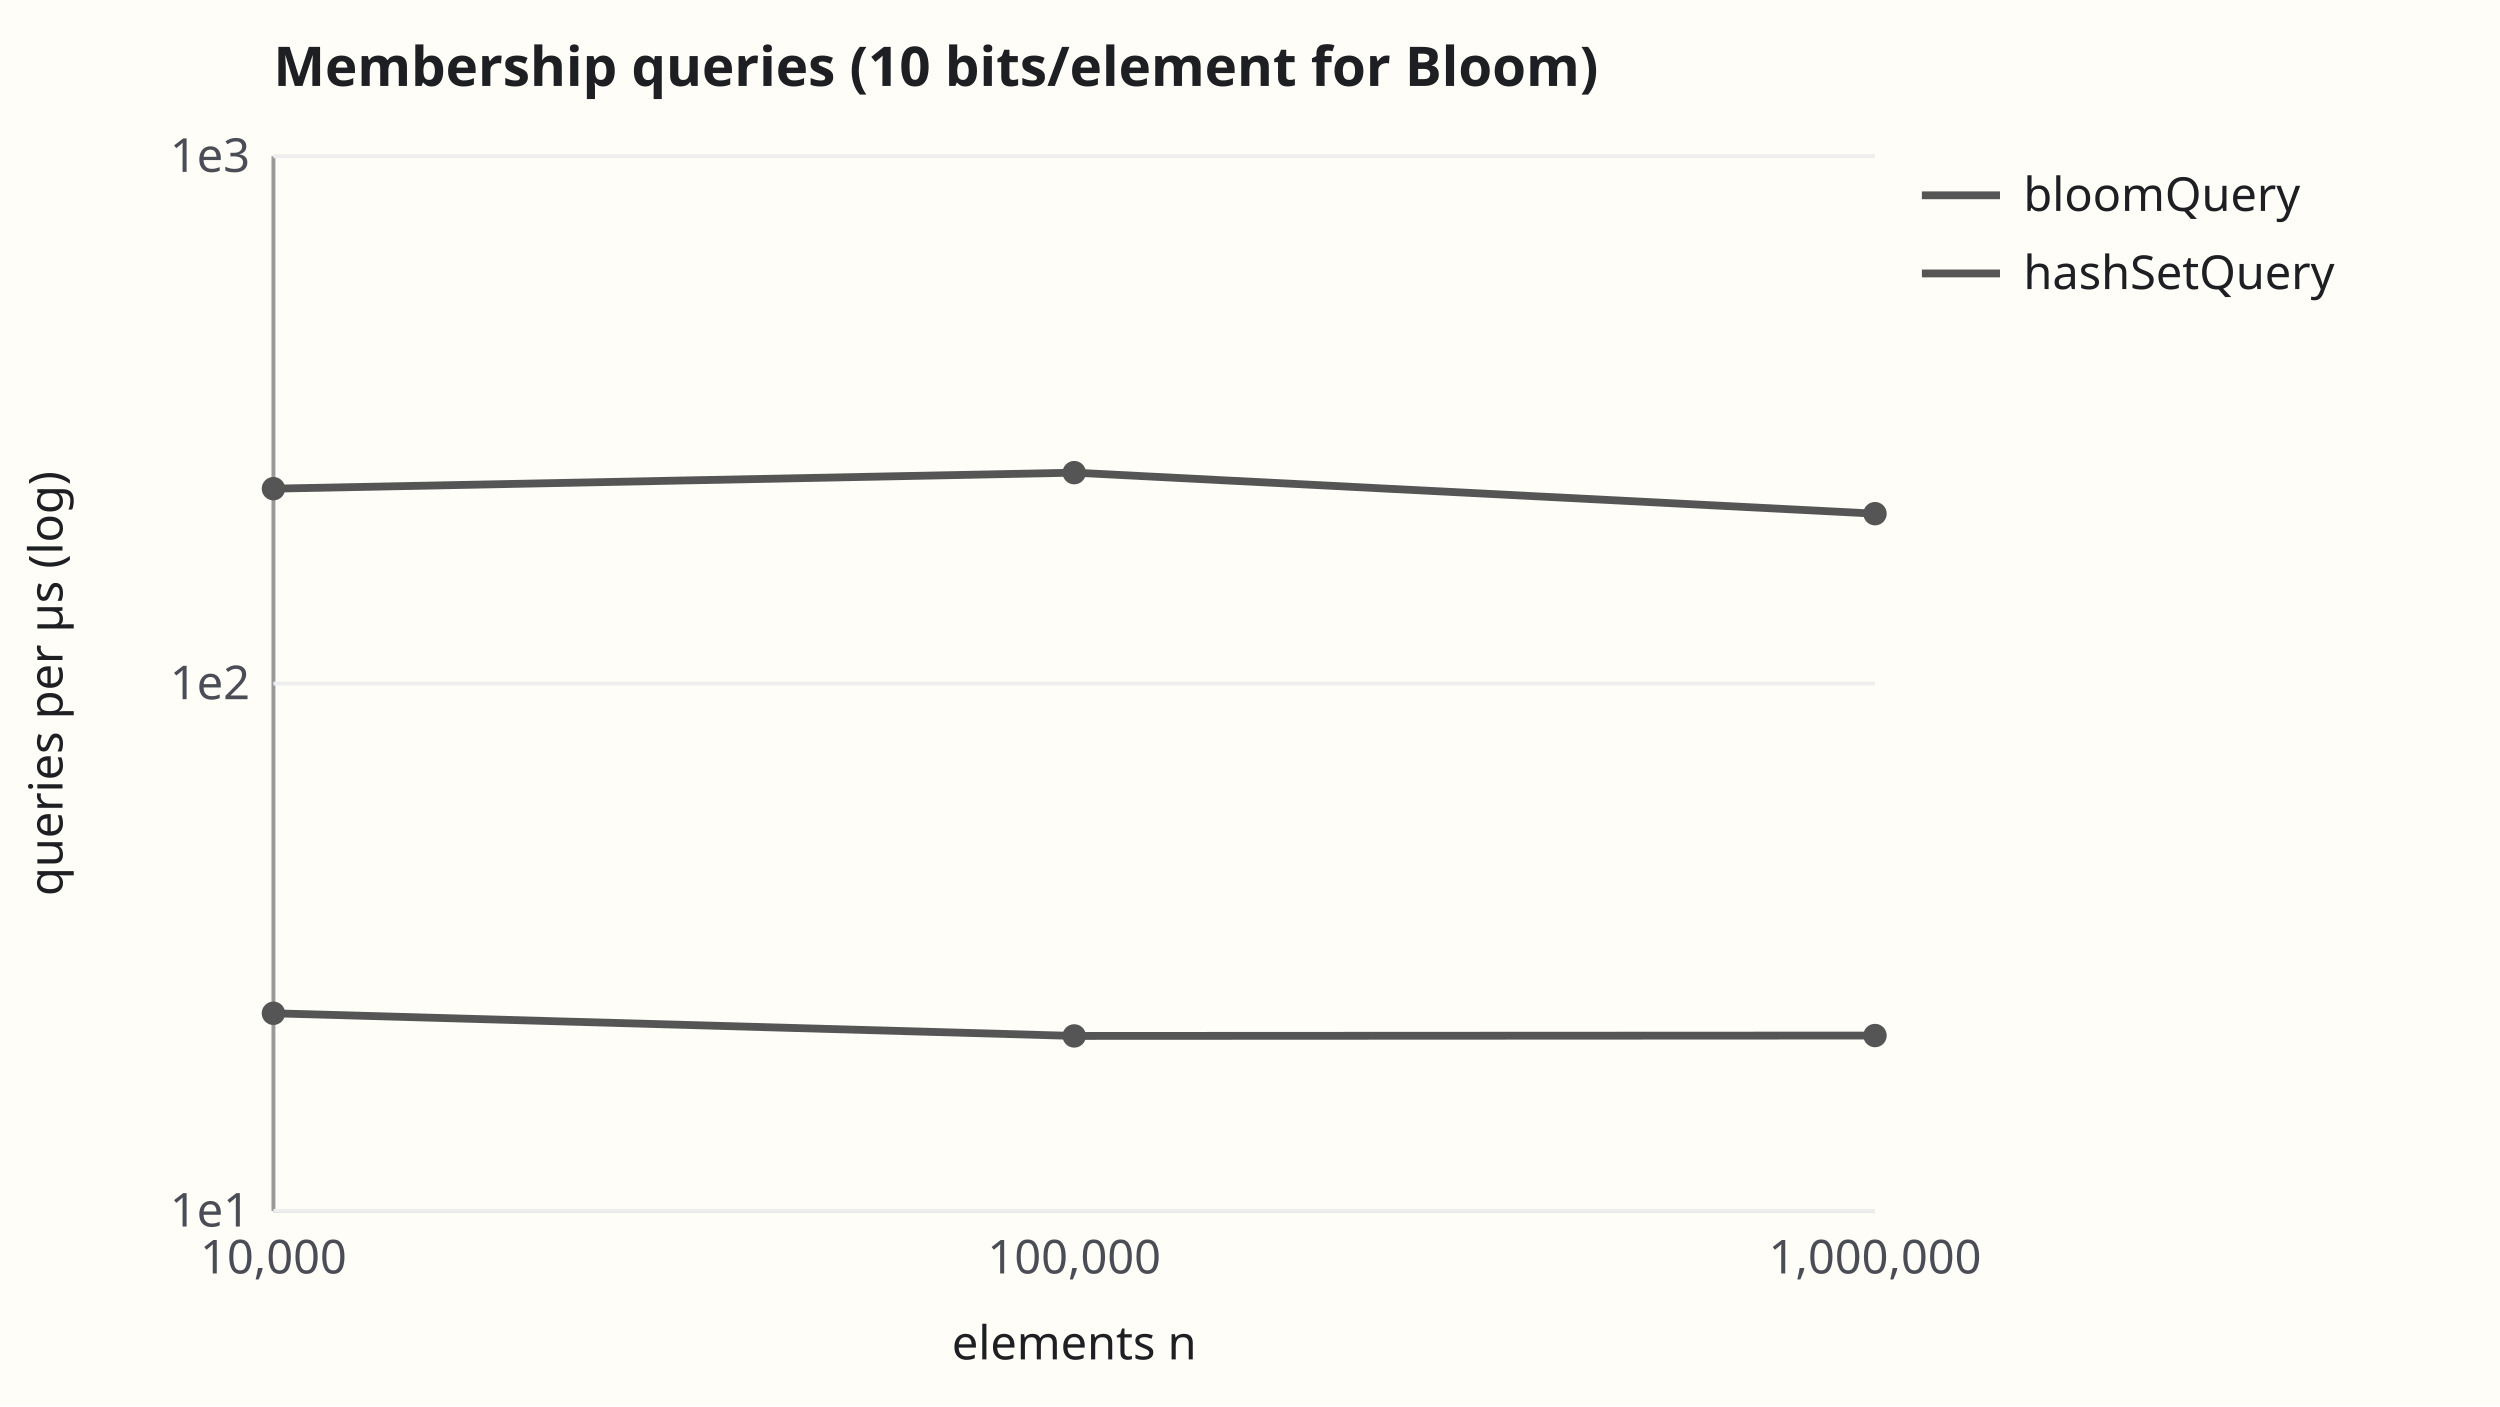
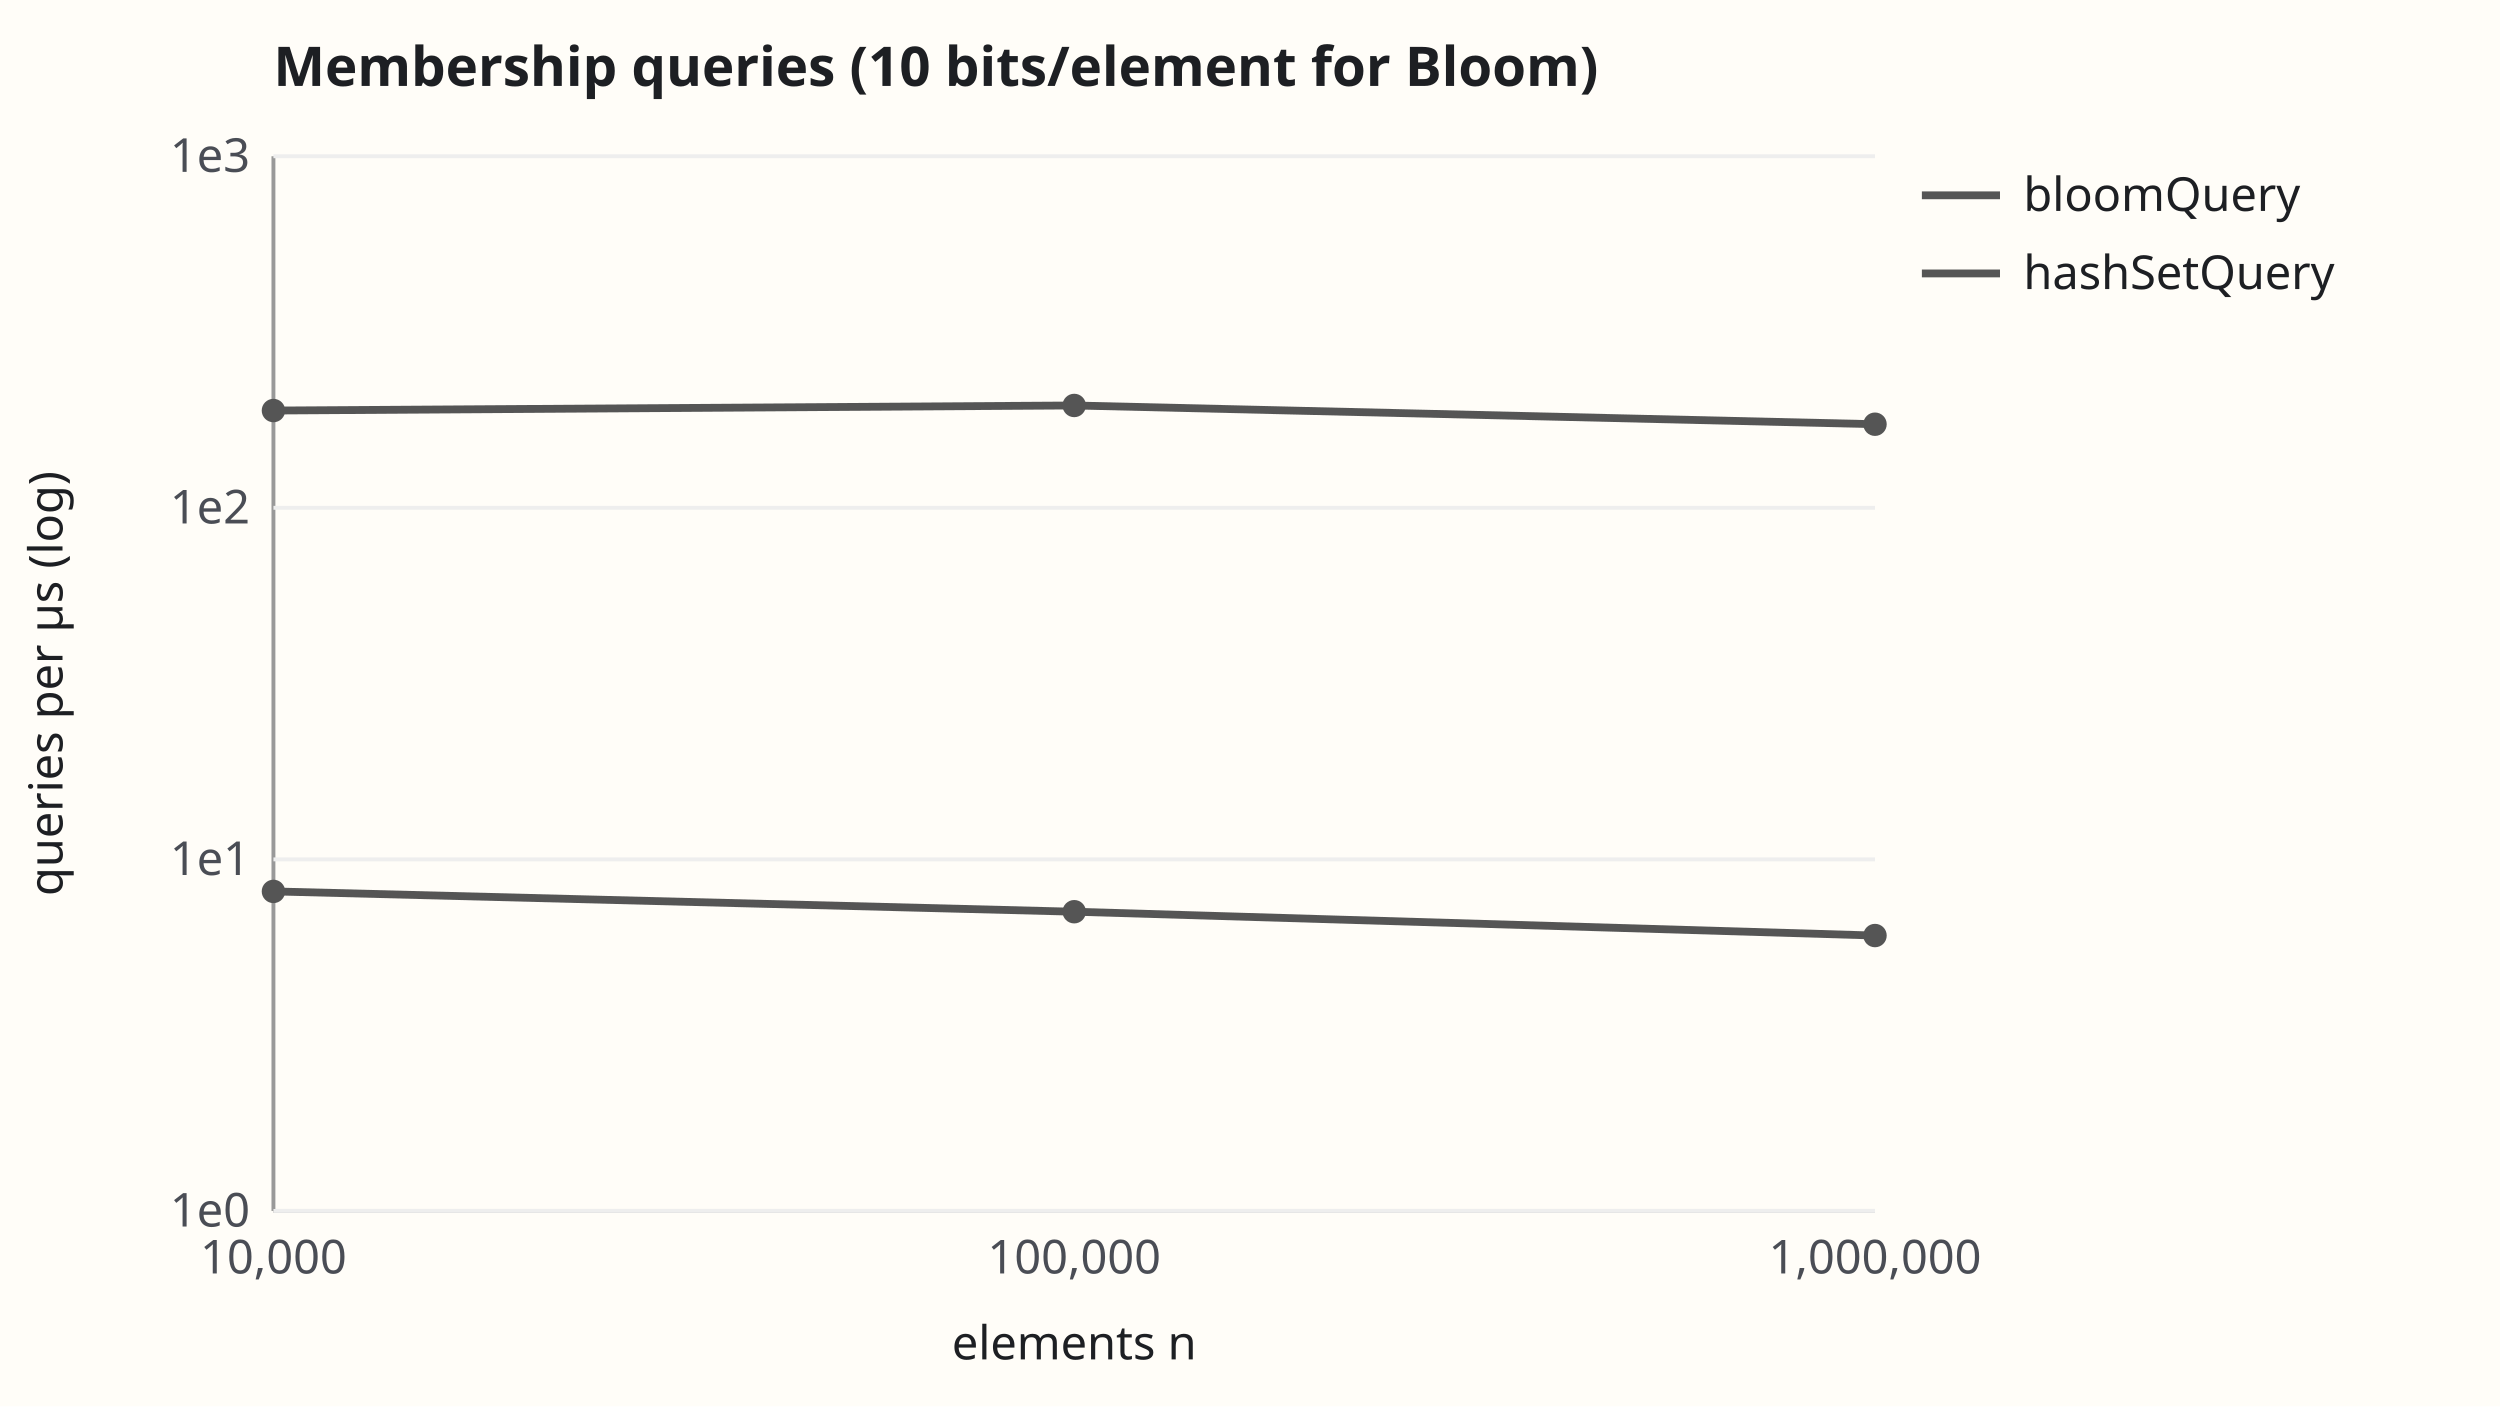
<svg xmlns="http://www.w3.org/2000/svg" viewBox="0 0 640 360" font-family="system-ui,sans-serif" font-size="12">
  <rect width="640" height="360" fill="#fffdf8" />
  <text x="70" y="22" font-size="14" font-weight="600" fill="#1d1f23">Membership queries (10 bits/element for Bloom)</text>
  <line x1="70" y1="310" x2="480" y2="310" stroke="#999" />
  <line x1="70" y1="40" x2="70" y2="310" stroke="#999" />
  <line x1="70" y1="310.0" x2="480" y2="310.0" stroke="#eee" />
-   <text x="64" y="314.0" text-anchor="end" fill="#4a4d55">1e1</text>
-   <line x1="70" y1="175.0" x2="480" y2="175.0" stroke="#eee" />
-   <text x="64" y="179.0" text-anchor="end" fill="#4a4d55">1e2</text>
+   <text x="64" y="314.0" text-anchor="end" fill="#4a4d55">1e0</text>
+   <line x1="70" y1="220.0" x2="480" y2="220.0" stroke="#eee" />
+   <text x="64" y="224.0" text-anchor="end" fill="#4a4d55">1e1</text>
+   <line x1="70" y1="130.0" x2="480" y2="130.0" stroke="#eee" />
+   <text x="64" y="134.0" text-anchor="end" fill="#4a4d55">1e2</text>
  <line x1="70" y1="40.0" x2="480" y2="40.0" stroke="#eee" />
  <text x="64" y="44.0" text-anchor="end" fill="#4a4d55">1e3</text>
  <text x="70.0" y="326" text-anchor="middle" fill="#4a4d55">10,000</text>
  <text x="275.0" y="326" text-anchor="middle" fill="#4a4d55">100,000</text>
  <text x="480.0" y="326" text-anchor="middle" fill="#4a4d55">1,000,000</text>
  <text x="275.0" y="348" text-anchor="middle" fill="#1d1f23">elements n</text>
  <text transform="translate(16,175.0) rotate(-90)" text-anchor="middle" fill="#1d1f23">queries per µs (log)</text>
-   <path d="M70.0,259.4 L275.0,265.2 L480.0,265.1" fill="none" stroke="#555" stroke-width="2" />
-   <circle cx="70.0" cy="259.4" r="3" fill="#555" />
-   <circle cx="275.0" cy="265.2" r="3" fill="#555" />
-   <circle cx="480.0" cy="265.1" r="3" fill="#555" />
+   <path d="M70.0,228.2 L275.0,233.4 L480.0,239.5" fill="none" stroke="#555" stroke-width="2" />
+   <circle cx="70.0" cy="228.2" r="3" fill="#555" />
+   <circle cx="275.0" cy="233.4" r="3" fill="#555" />
+   <circle cx="480.0" cy="239.5" r="3" fill="#555" />
  <line x1="492" y1="50" x2="512" y2="50" stroke="#555" stroke-width="2" />
  <text x="518" y="54" fill="#1d1f23">bloomQuery</text>
-   <path d="M70.0,125.1 L275.0,121.0 L480.0,131.5" fill="none" stroke="#555" stroke-width="2" />
-   <circle cx="70.0" cy="125.1" r="3" fill="#555" />
-   <circle cx="275.0" cy="121.0" r="3" fill="#555" />
-   <circle cx="480.0" cy="131.5" r="3" fill="#555" />
+   <path d="M70.0,105.1 L275.0,103.8 L480.0,108.6" fill="none" stroke="#555" stroke-width="2" />
+   <circle cx="70.0" cy="105.1" r="3" fill="#555" />
+   <circle cx="275.0" cy="103.8" r="3" fill="#555" />
+   <circle cx="480.0" cy="108.6" r="3" fill="#555" />
  <line x1="492" y1="70" x2="512" y2="70" stroke="#555" stroke-width="2" />
  <text x="518" y="74" fill="#1d1f23">hashSetQuery</text>
</svg>
